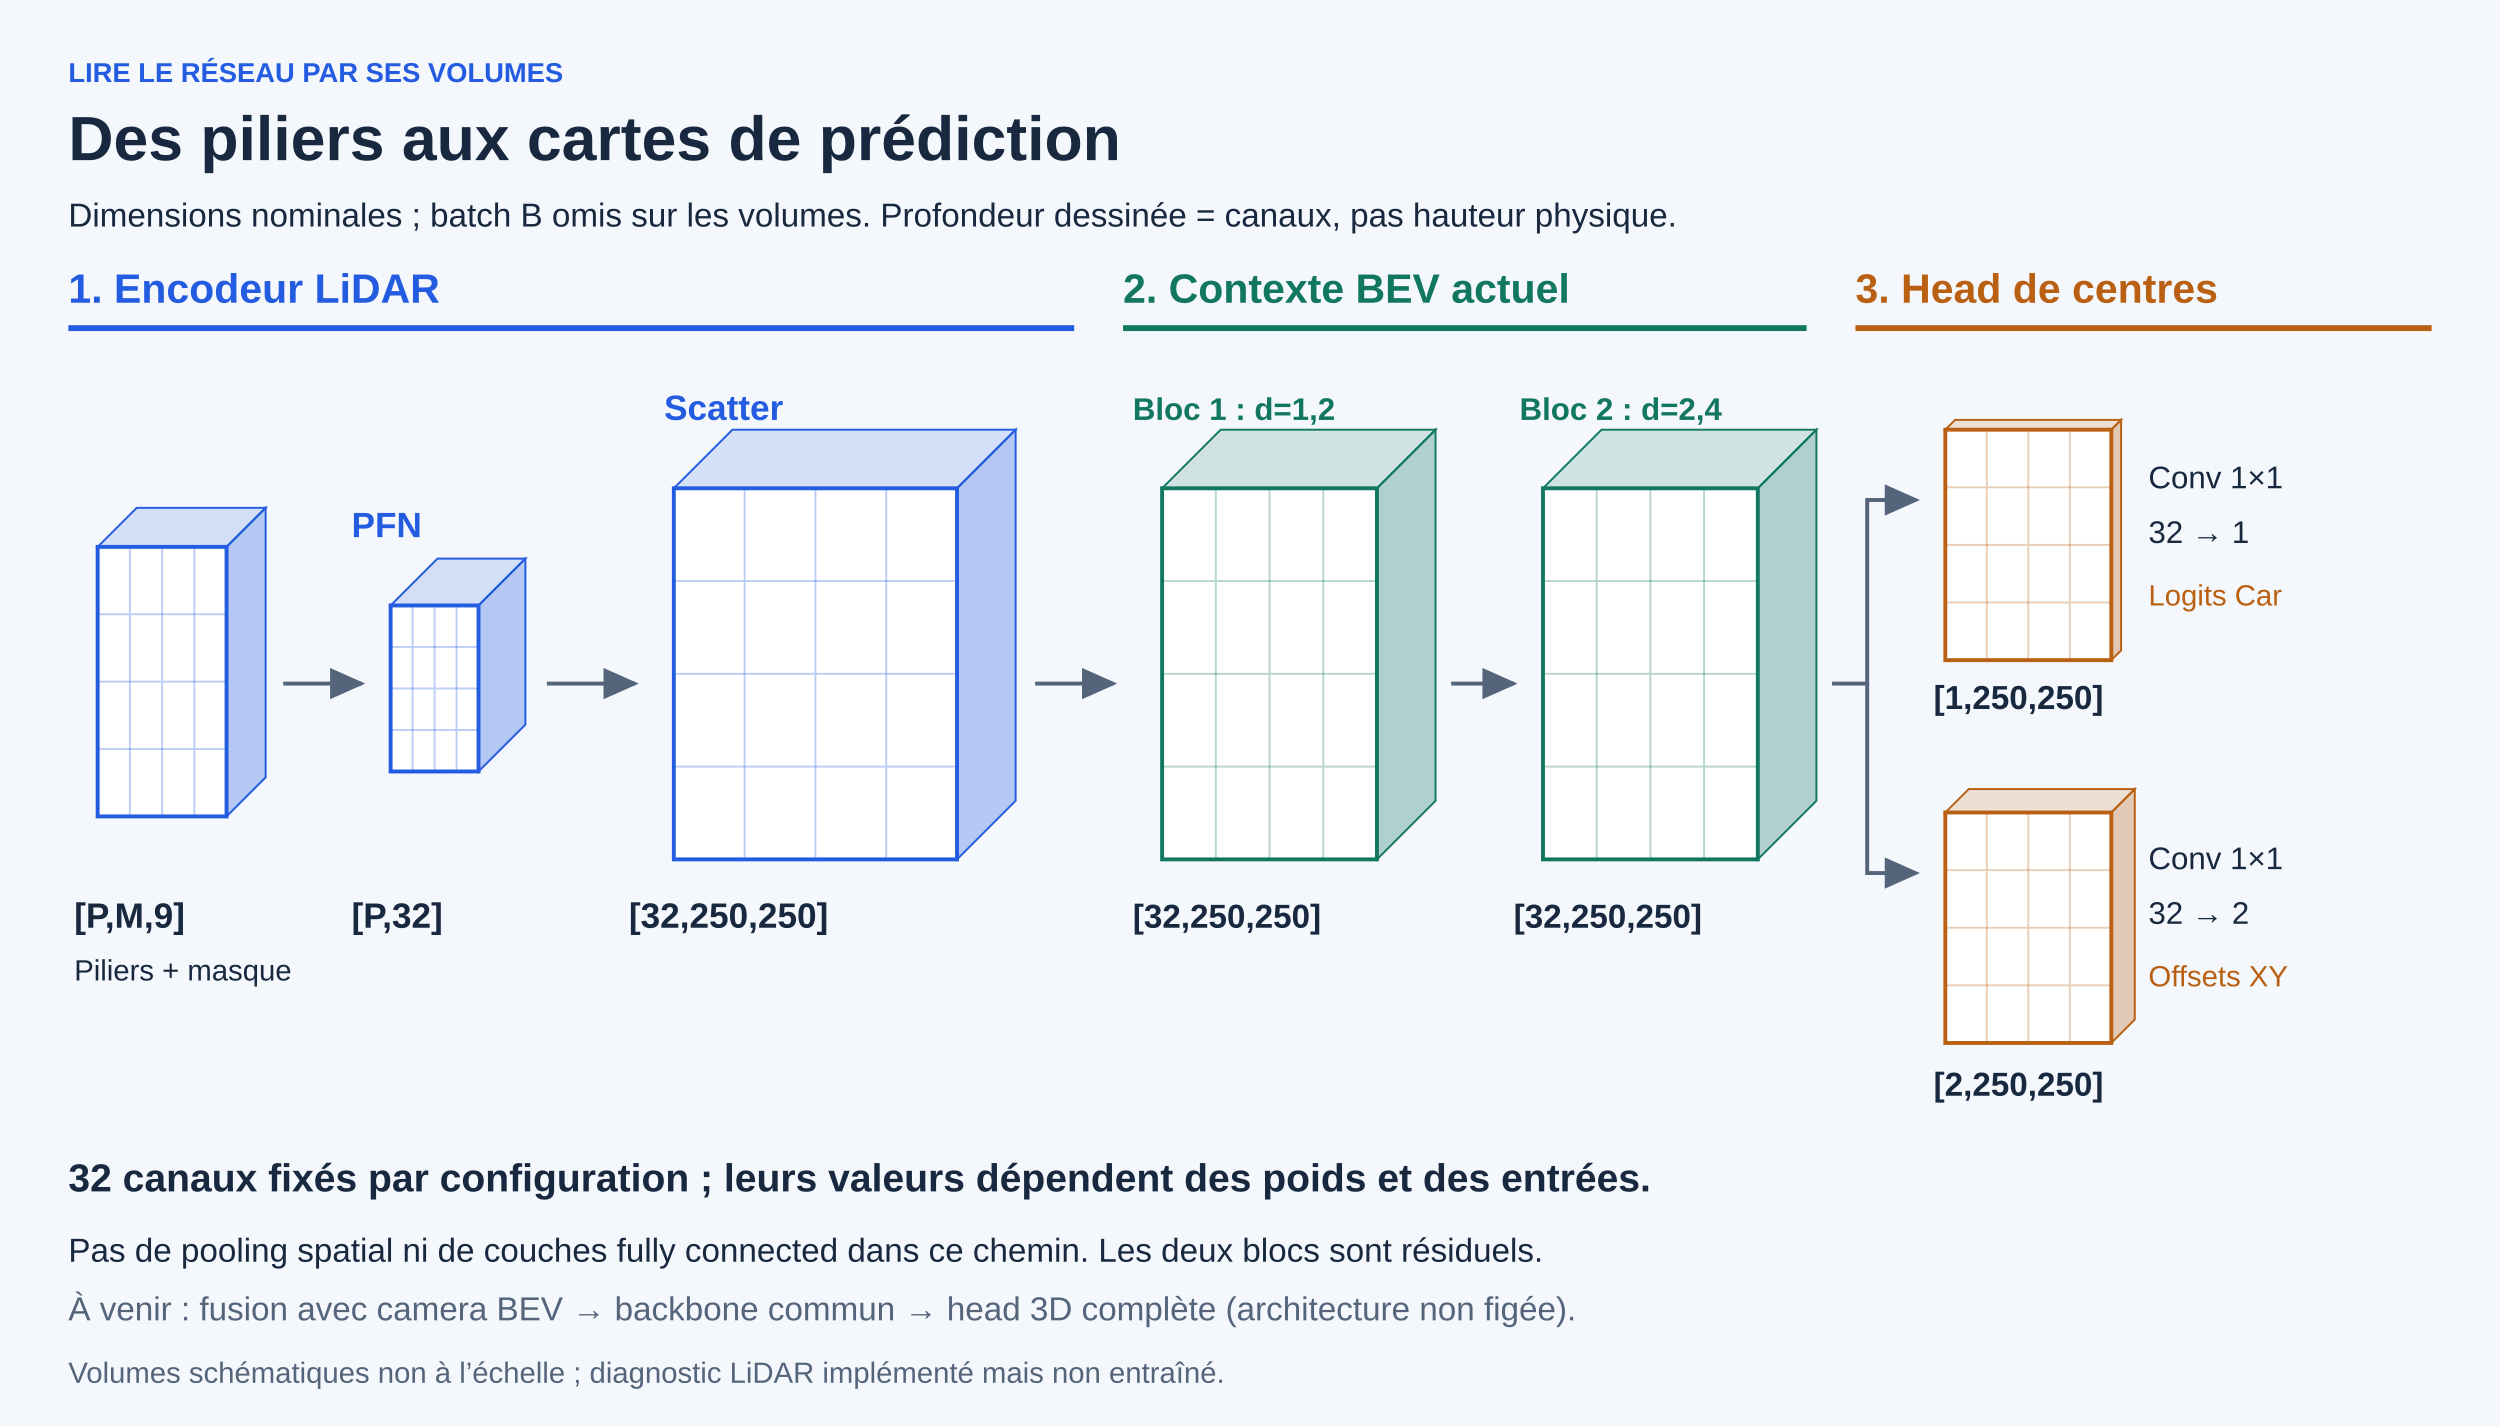
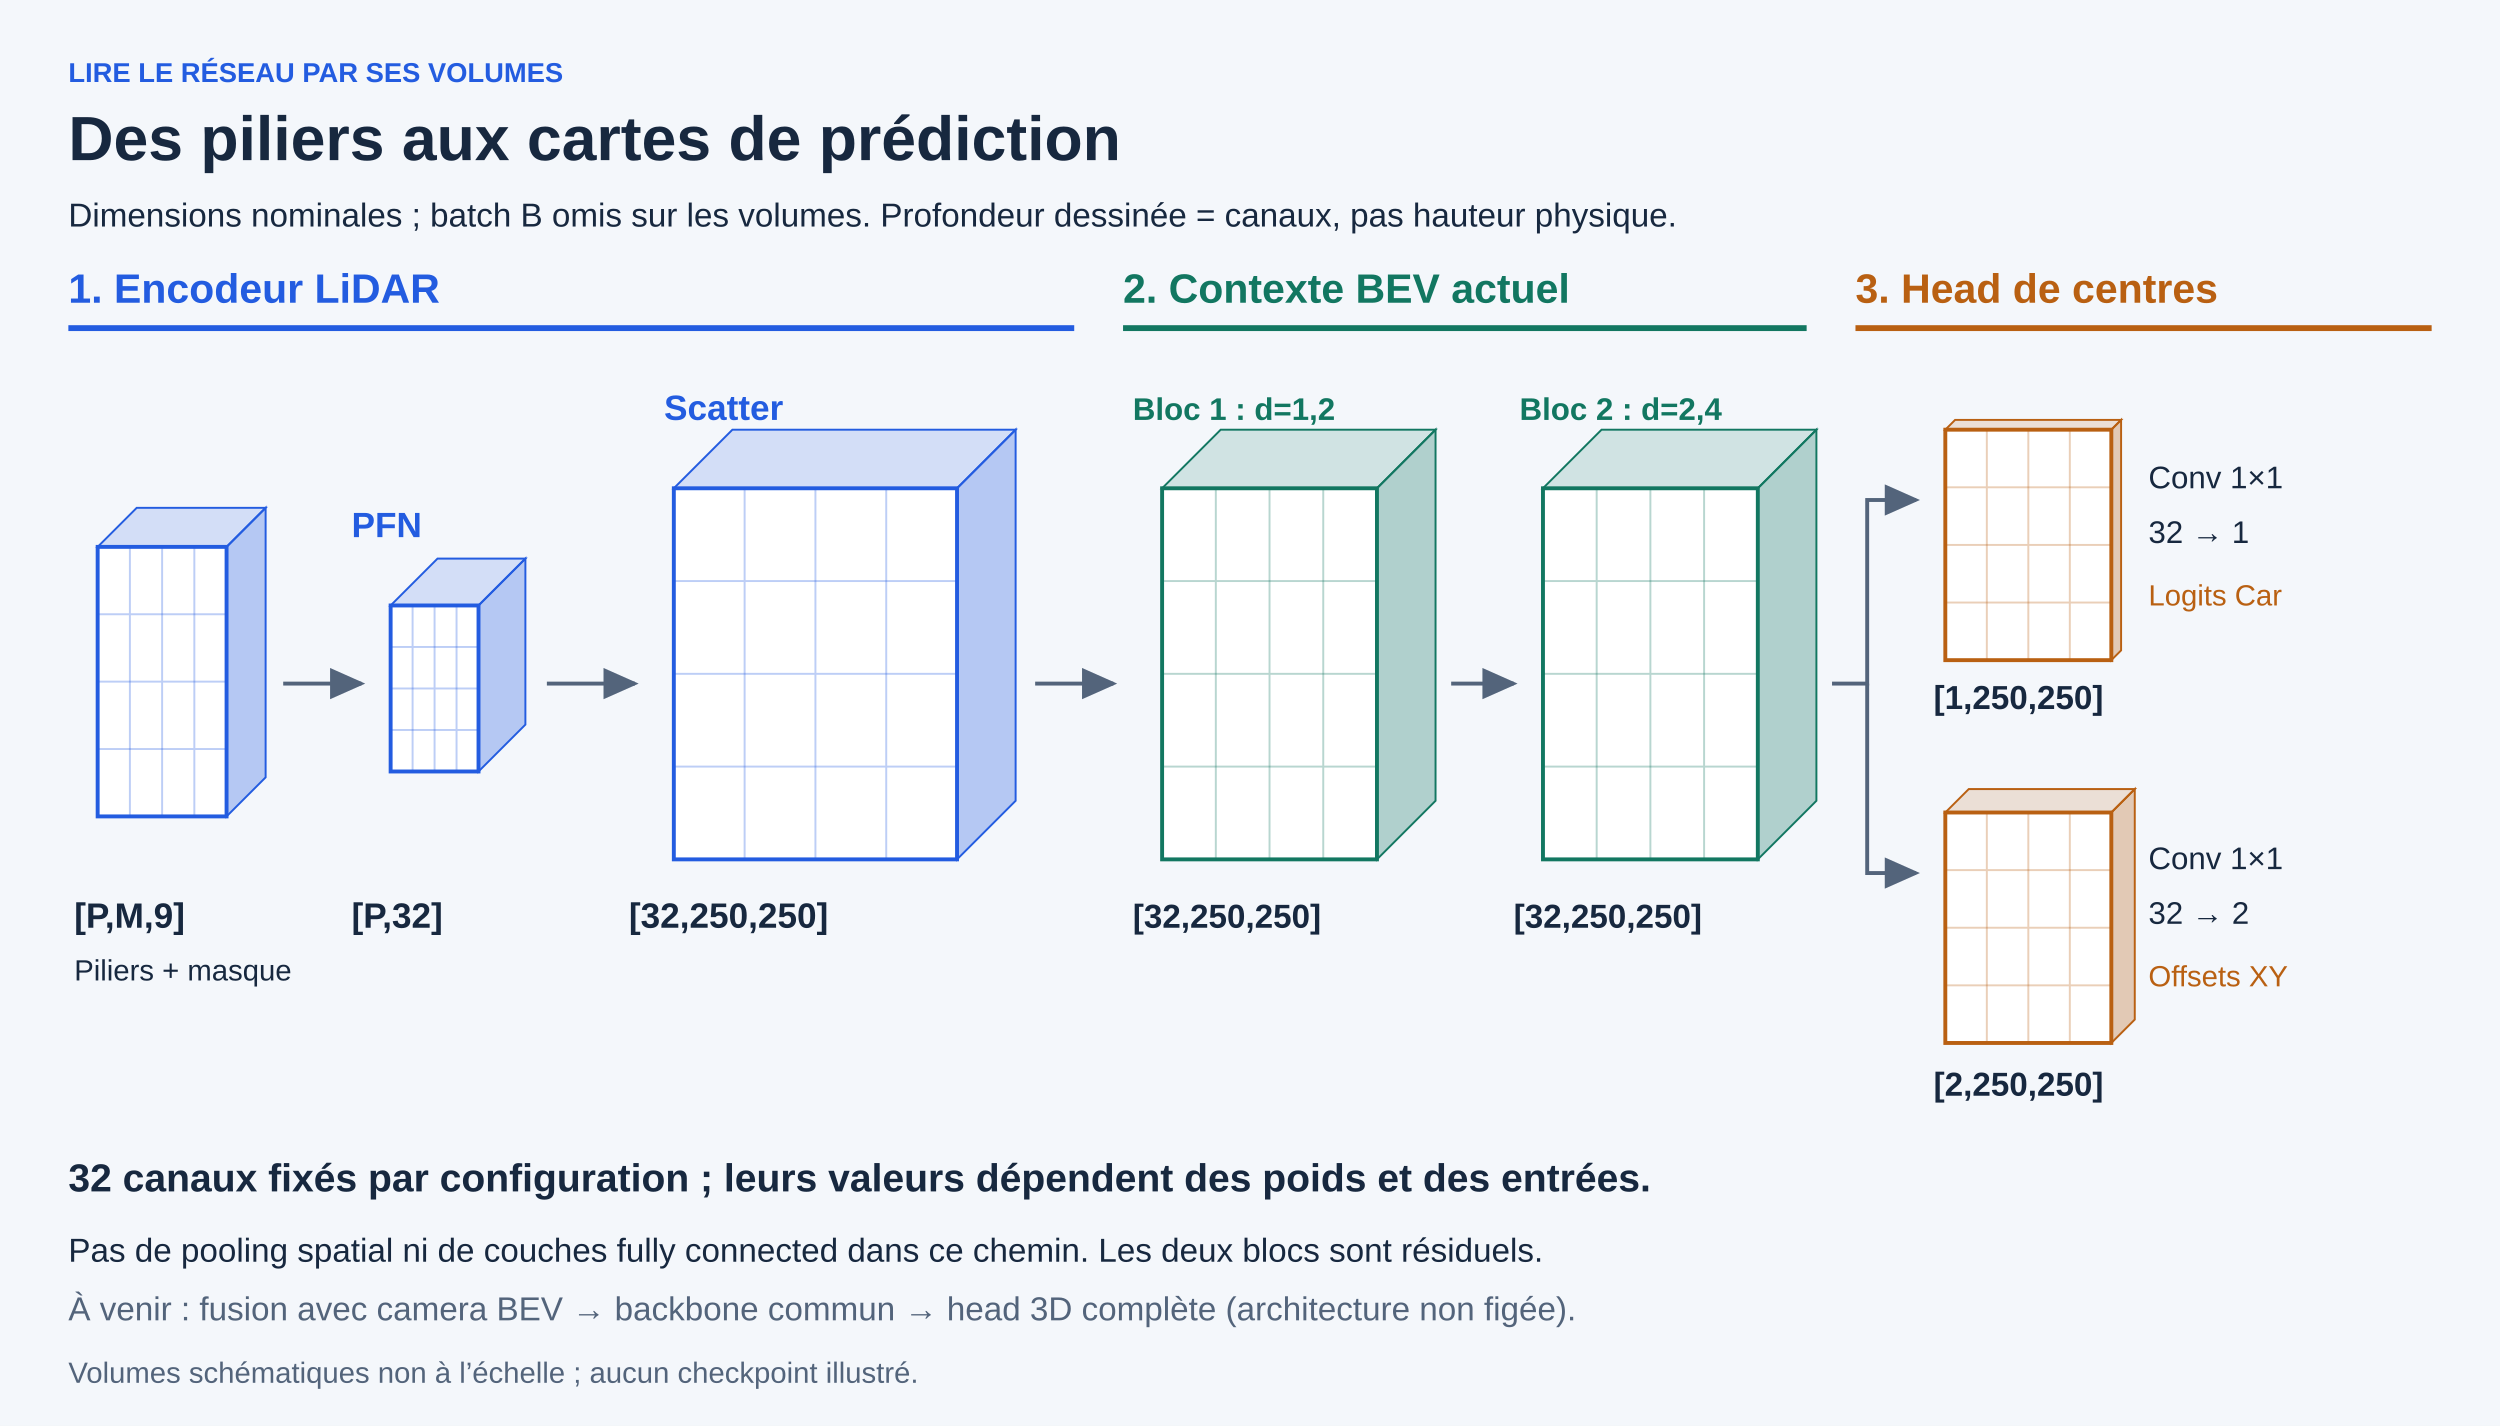
<svg xmlns="http://www.w3.org/2000/svg" width="1280" height="730" viewBox="0 0 1280 730" role="img" aria-labelledby="title desc">
  <defs>
    <marker id="arrow" markerWidth="9" markerHeight="8" refX="8" refY="4" orient="auto">
      <path d="M0 0L9 4L0 8" fill="#53647b" />
    </marker>
  </defs>
  <rect width="1280" height="730" fill="#f4f7fb" />
  <g font-family="Arial,sans-serif" fill="#17283f">
    <text x="35" y="42" font-size="14" fill="#235ce0" font-weight="bold">LIRE LE RÉSEAU PAR SES VOLUMES</text>
    <text x="35" y="82" font-size="32" fill="#17283f" font-weight="bold">Des piliers aux cartes de prédiction</text>
    <text x="35" y="116" font-size="17" fill="#17283f">Dimensions nominales ; batch B omis sur les volumes. Profondeur dessinée = canaux, pas hauteur physique.</text>
    <path d="M35 168h515" stroke="#235ce0" stroke-width="3" />
    <text x="35" y="155" font-size="21" fill="#235ce0" font-weight="bold">1. Encodeur LiDAR</text>
    <path d="M575 168h350" stroke="#127761" stroke-width="3" />
    <text x="575" y="155" font-size="21" fill="#127761" font-weight="bold">2. Contexte BEV actuel</text>
    <path d="M950 168h295" stroke="#b96012" stroke-width="3" />
    <text x="950" y="155" font-size="21" fill="#b96012" font-weight="bold">3. Head de centres</text>
    <path d="M50 280l20 -20h66l-20 20Z" fill="#235ce0" fill-opacity=".16" stroke="#235ce0" />
    <path d="M116 280l20 -20v138l-20 20Z" fill="#235ce0" fill-opacity=".30" stroke="#235ce0" />
    <rect x="50" y="280" width="66" height="138" fill="white" stroke="#235ce0" stroke-width="2" />
    <path d="M66.5 280v138M50 314.5h66" stroke="#235ce0" stroke-opacity=".3" />
    <path d="M83.0 280v138M50 349.0h66" stroke="#235ce0" stroke-opacity=".3" />
    <path d="M99.5 280v138M50 383.5h66" stroke="#235ce0" stroke-opacity=".3" />
    <text x="38" y="475" font-size="18" fill="#17283f" font-weight="bold">[P,M,9]</text>
    <text x="38" y="502" font-size="15" fill="#17283f">Piliers + masque</text>
    <path d="M145 350H185" fill="none" stroke="#53647b" stroke-width="2" marker-end="url(#arrow)" />
    <path d="M200 310l24 -24h45l-24 24Z" fill="#235ce0" fill-opacity=".16" stroke="#235ce0" />
    <path d="M245 310l24 -24v85l-24 24Z" fill="#235ce0" fill-opacity=".30" stroke="#235ce0" />
    <rect x="200" y="310" width="45" height="85" fill="white" stroke="#235ce0" stroke-width="2" />
    <path d="M211.25 310v85M200 331.25h45" stroke="#235ce0" stroke-opacity=".3" />
    <path d="M222.5 310v85M200 352.5h45" stroke="#235ce0" stroke-opacity=".3" />
    <path d="M233.75 310v85M200 373.75h45" stroke="#235ce0" stroke-opacity=".3" />
    <text x="180" y="275" font-size="18" fill="#235ce0" font-weight="bold">PFN</text>
    <text x="180" y="475" font-size="18" fill="#17283f" font-weight="bold">[P,32]</text>
    <path d="M280 350H325" fill="none" stroke="#53647b" stroke-width="2" marker-end="url(#arrow)" />
    <path d="M345 250l30 -30h145l-30 30Z" fill="#235ce0" fill-opacity=".16" stroke="#235ce0" />
    <path d="M490 250l30 -30v190l-30 30Z" fill="#235ce0" fill-opacity=".30" stroke="#235ce0" />
    <rect x="345" y="250" width="145" height="190" fill="white" stroke="#235ce0" stroke-width="2" />
    <path d="M381.25 250v190M345 297.5h145" stroke="#235ce0" stroke-opacity=".3" />
    <path d="M417.5 250v190M345 345.0h145" stroke="#235ce0" stroke-opacity=".3" />
    <path d="M453.75 250v190M345 392.5h145" stroke="#235ce0" stroke-opacity=".3" />
    <text x="340" y="215" font-size="18" fill="#235ce0" font-weight="bold">Scatter</text>
    <text x="322" y="475" font-size="18" fill="#17283f" font-weight="bold">[32,250,250]</text>
    <path d="M530 350H570" fill="none" stroke="#53647b" stroke-width="2" marker-end="url(#arrow)" />
    <path d="M595 250l30 -30h110l-30 30Z" fill="#127761" fill-opacity=".16" stroke="#127761" />
    <path d="M705 250l30 -30v190l-30 30Z" fill="#127761" fill-opacity=".30" stroke="#127761" />
    <rect x="595" y="250" width="110" height="190" fill="white" stroke="#127761" stroke-width="2" />
    <path d="M622.5 250v190M595 297.5h110" stroke="#127761" stroke-opacity=".3" />
    <path d="M650.0 250v190M595 345.0h110" stroke="#127761" stroke-opacity=".3" />
    <path d="M677.5 250v190M595 392.5h110" stroke="#127761" stroke-opacity=".3" />
    <text x="580" y="215" font-size="16" fill="#127761" font-weight="bold">Bloc 1 : d=1,2</text>
    <text x="580" y="475" font-size="17" fill="#17283f" font-weight="bold">[32,250,250]</text>
    <path d="M743 350H775" fill="none" stroke="#53647b" stroke-width="2" marker-end="url(#arrow)" />
    <path d="M790 250l30 -30h110l-30 30Z" fill="#127761" fill-opacity=".16" stroke="#127761" />
    <path d="M900 250l30 -30v190l-30 30Z" fill="#127761" fill-opacity=".30" stroke="#127761" />
    <rect x="790" y="250" width="110" height="190" fill="white" stroke="#127761" stroke-width="2" />
    <path d="M817.5 250v190M790 297.5h110" stroke="#127761" stroke-opacity=".3" />
    <path d="M845.0 250v190M790 345.0h110" stroke="#127761" stroke-opacity=".3" />
    <path d="M872.5 250v190M790 392.5h110" stroke="#127761" stroke-opacity=".3" />
    <text x="778" y="215" font-size="16" fill="#127761" font-weight="bold">Bloc 2 : d=2,4</text>
    <text x="775" y="475" font-size="17" fill="#17283f" font-weight="bold">[32,250,250]</text>
    <path d="M938 350H956V256H981" fill="none" stroke="#53647b" stroke-width="2" marker-end="url(#arrow)" />
    <path d="M956 350V447H981" fill="none" stroke="#53647b" stroke-width="2" marker-end="url(#arrow)" />
    <path d="M996 220l5 -5h85l-5 5Z" fill="#b96012" fill-opacity=".16" stroke="#b96012" />
    <path d="M1081 220l5 -5v118l-5 5Z" fill="#b96012" fill-opacity=".30" stroke="#b96012" />
    <rect x="996" y="220" width="85" height="118" fill="white" stroke="#b96012" stroke-width="2" />
    <path d="M1017.25 220v118M996 249.5h85" stroke="#b96012" stroke-opacity=".3" />
    <path d="M1038.5 220v118M996 279.0h85" stroke="#b96012" stroke-opacity=".3" />
    <path d="M1059.75 220v118M996 308.5h85" stroke="#b96012" stroke-opacity=".3" />
    <text x="1100" y="250" font-size="16" fill="#17283f">Conv 1×1</text>
    <text x="1100" y="278" font-size="16" fill="#17283f">32 → 1</text>
    <text x="990" y="363" font-size="17" fill="#17283f" font-weight="bold">[1,250,250]</text>
    <path d="M996 416l12 -12h85l-12 12Z" fill="#b96012" fill-opacity=".16" stroke="#b96012" />
    <path d="M1081 416l12 -12v118l-12 12Z" fill="#b96012" fill-opacity=".30" stroke="#b96012" />
    <rect x="996" y="416" width="85" height="118" fill="white" stroke="#b96012" stroke-width="2" />
    <path d="M1017.25 416v118M996 445.5h85" stroke="#b96012" stroke-opacity=".3" />
    <path d="M1038.5 416v118M996 475.0h85" stroke="#b96012" stroke-opacity=".3" />
    <path d="M1059.75 416v118M996 504.5h85" stroke="#b96012" stroke-opacity=".3" />
    <text x="1100" y="445" font-size="16" fill="#17283f">Conv 1×1</text>
    <text x="1100" y="473" font-size="16" fill="#17283f">32 → 2</text>
    <text x="990" y="561" font-size="17" fill="#17283f" font-weight="bold">[2,250,250]</text>
    <text x="1100" y="310" font-size="15" fill="#b96012">Logits Car</text>
    <text x="1100" y="505" font-size="15" fill="#b96012">Offsets XY</text>
    <text x="35" y="610" font-size="20" fill="#17283f" font-weight="bold">32 canaux fixés par configuration ; leurs valeurs dépendent des poids et des entrées.</text>
    <text x="35" y="646" font-size="17" fill="#17283f">Pas de pooling spatial ni de couches fully connected dans ce chemin. Les deux blocs sont résiduels.</text>
    <text x="35" y="676" font-size="17" fill="#53647b">À venir : fusion avec camera BEV → backbone commun → head 3D complète (architecture non figée).</text>
-     <text x="35" y="708" font-size="15" fill="#53647b">Volumes schématiques non à l’échelle ; diagnostic LiDAR implémenté mais non entraîné.</text>
+     <text x="35" y="708" font-size="15" fill="#53647b">Volumes schématiques non à l’échelle ; aucun checkpoint illustré.</text>
  </g>
</svg>
